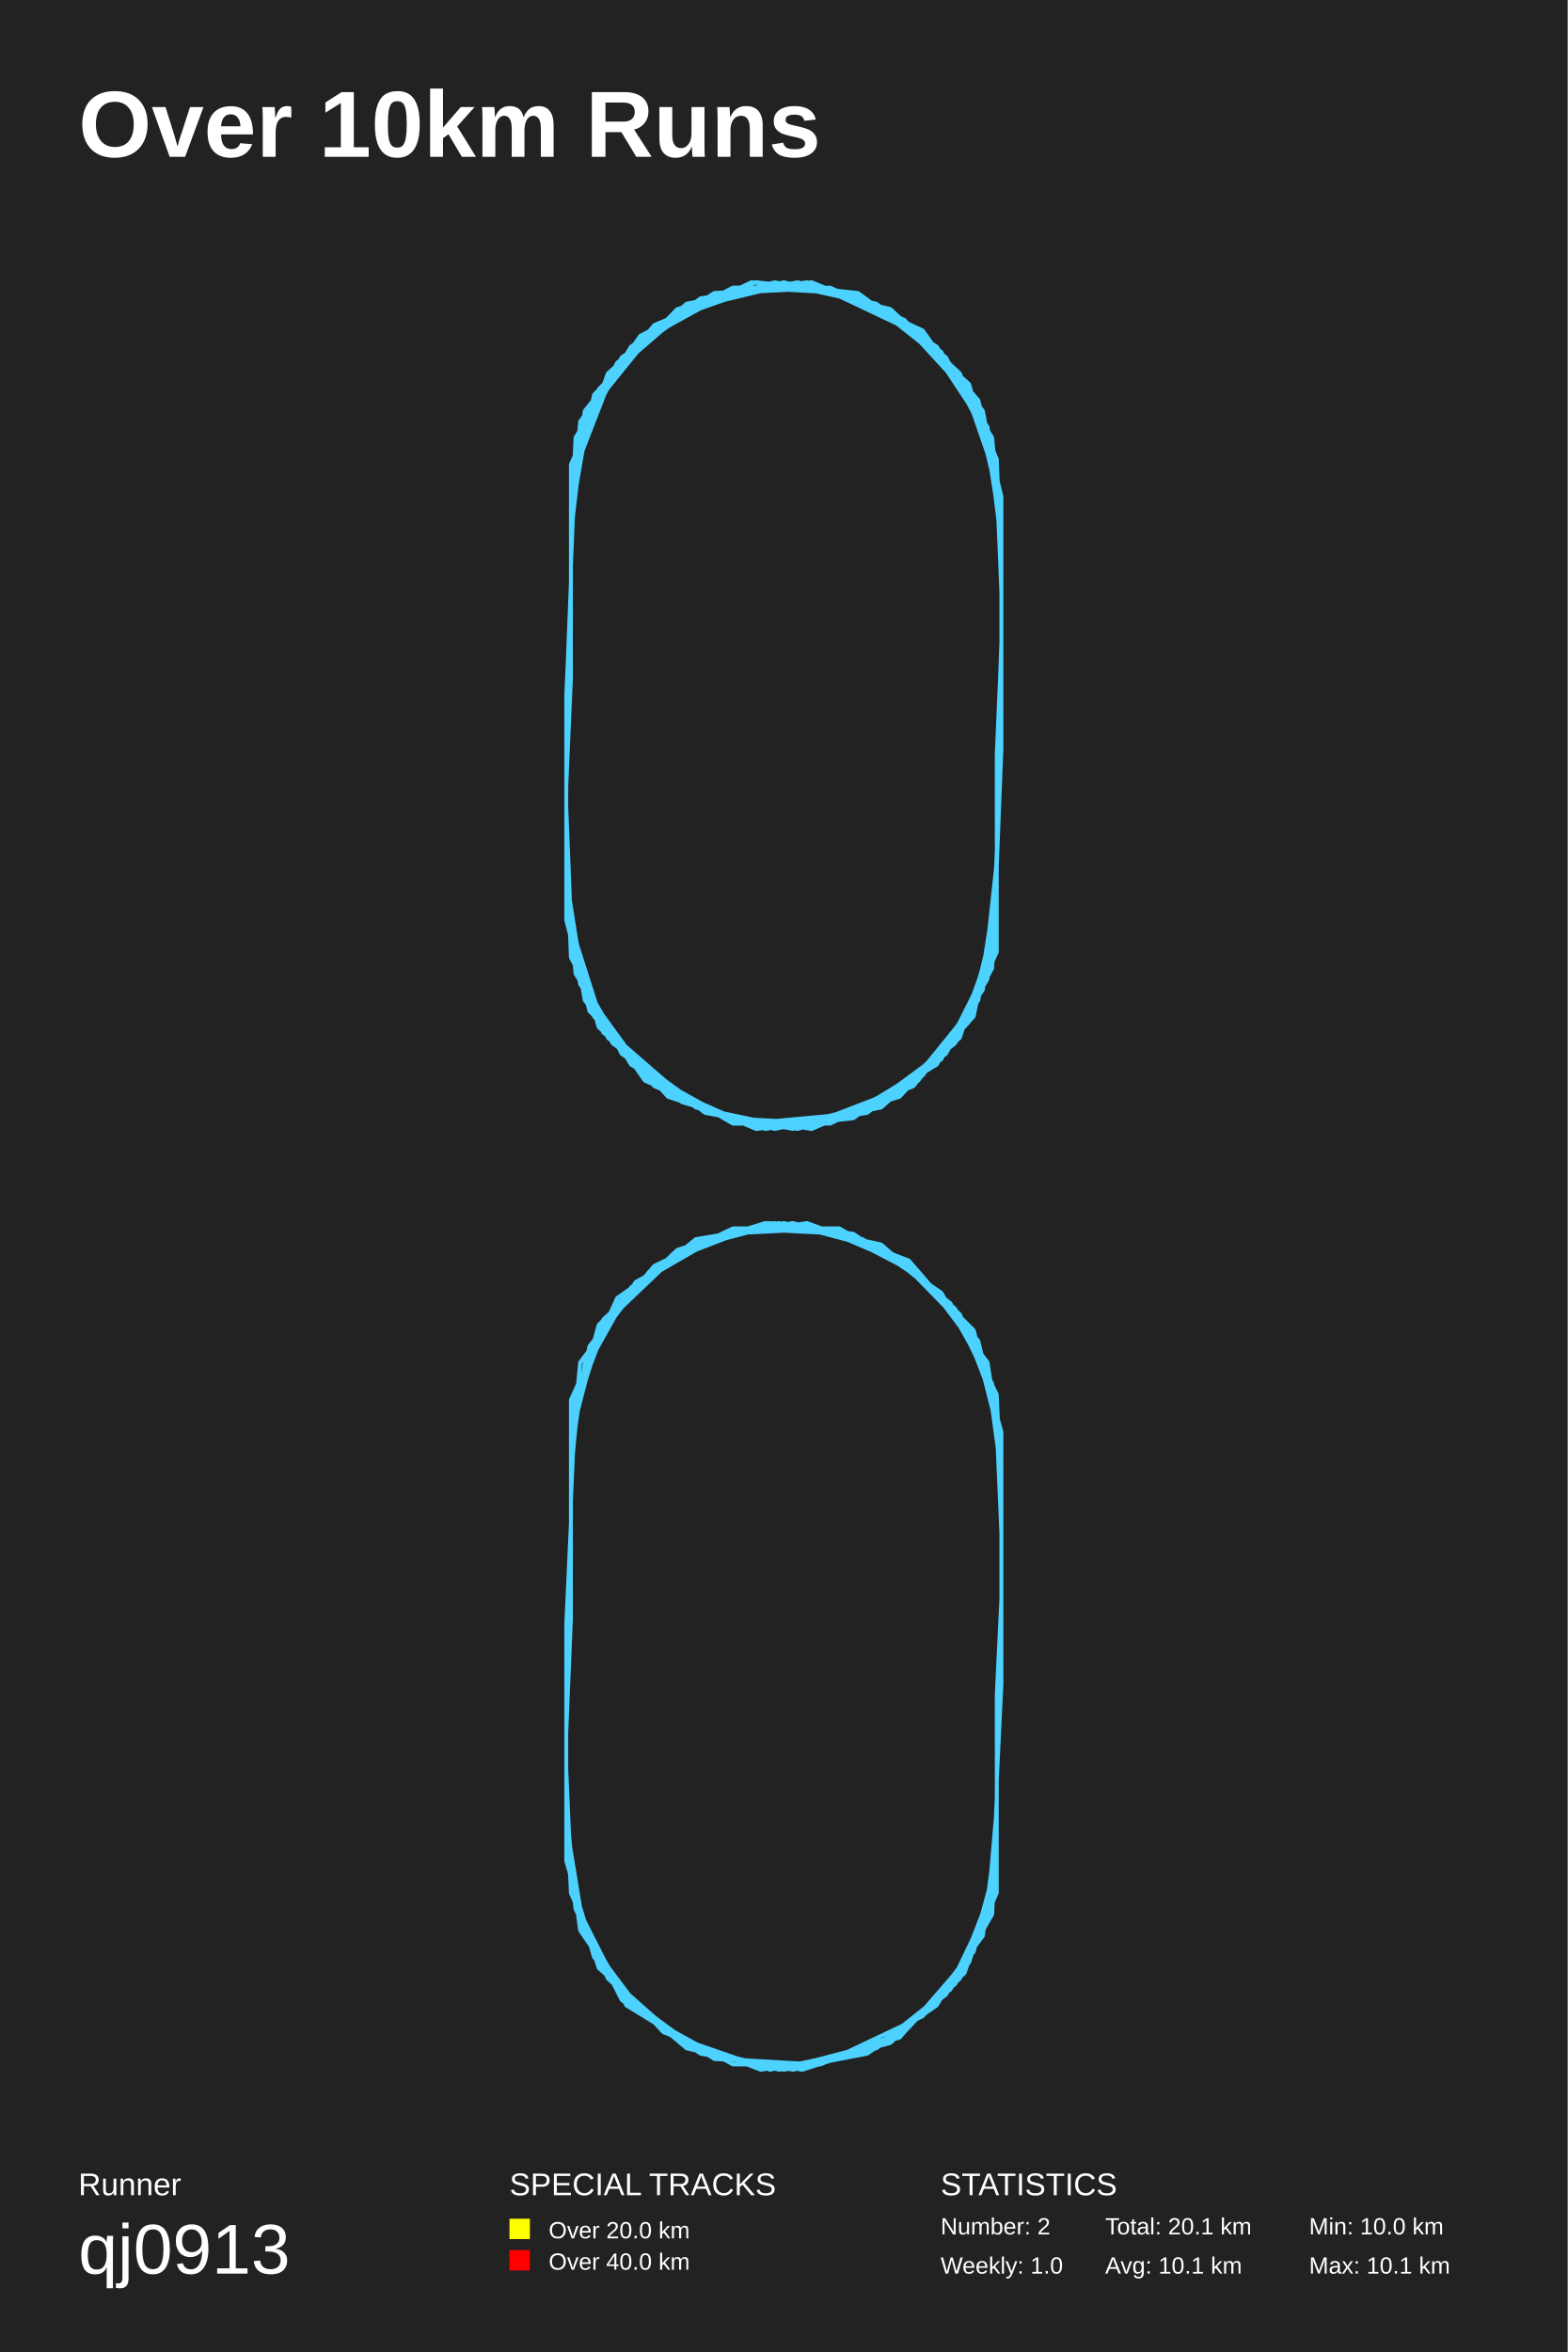
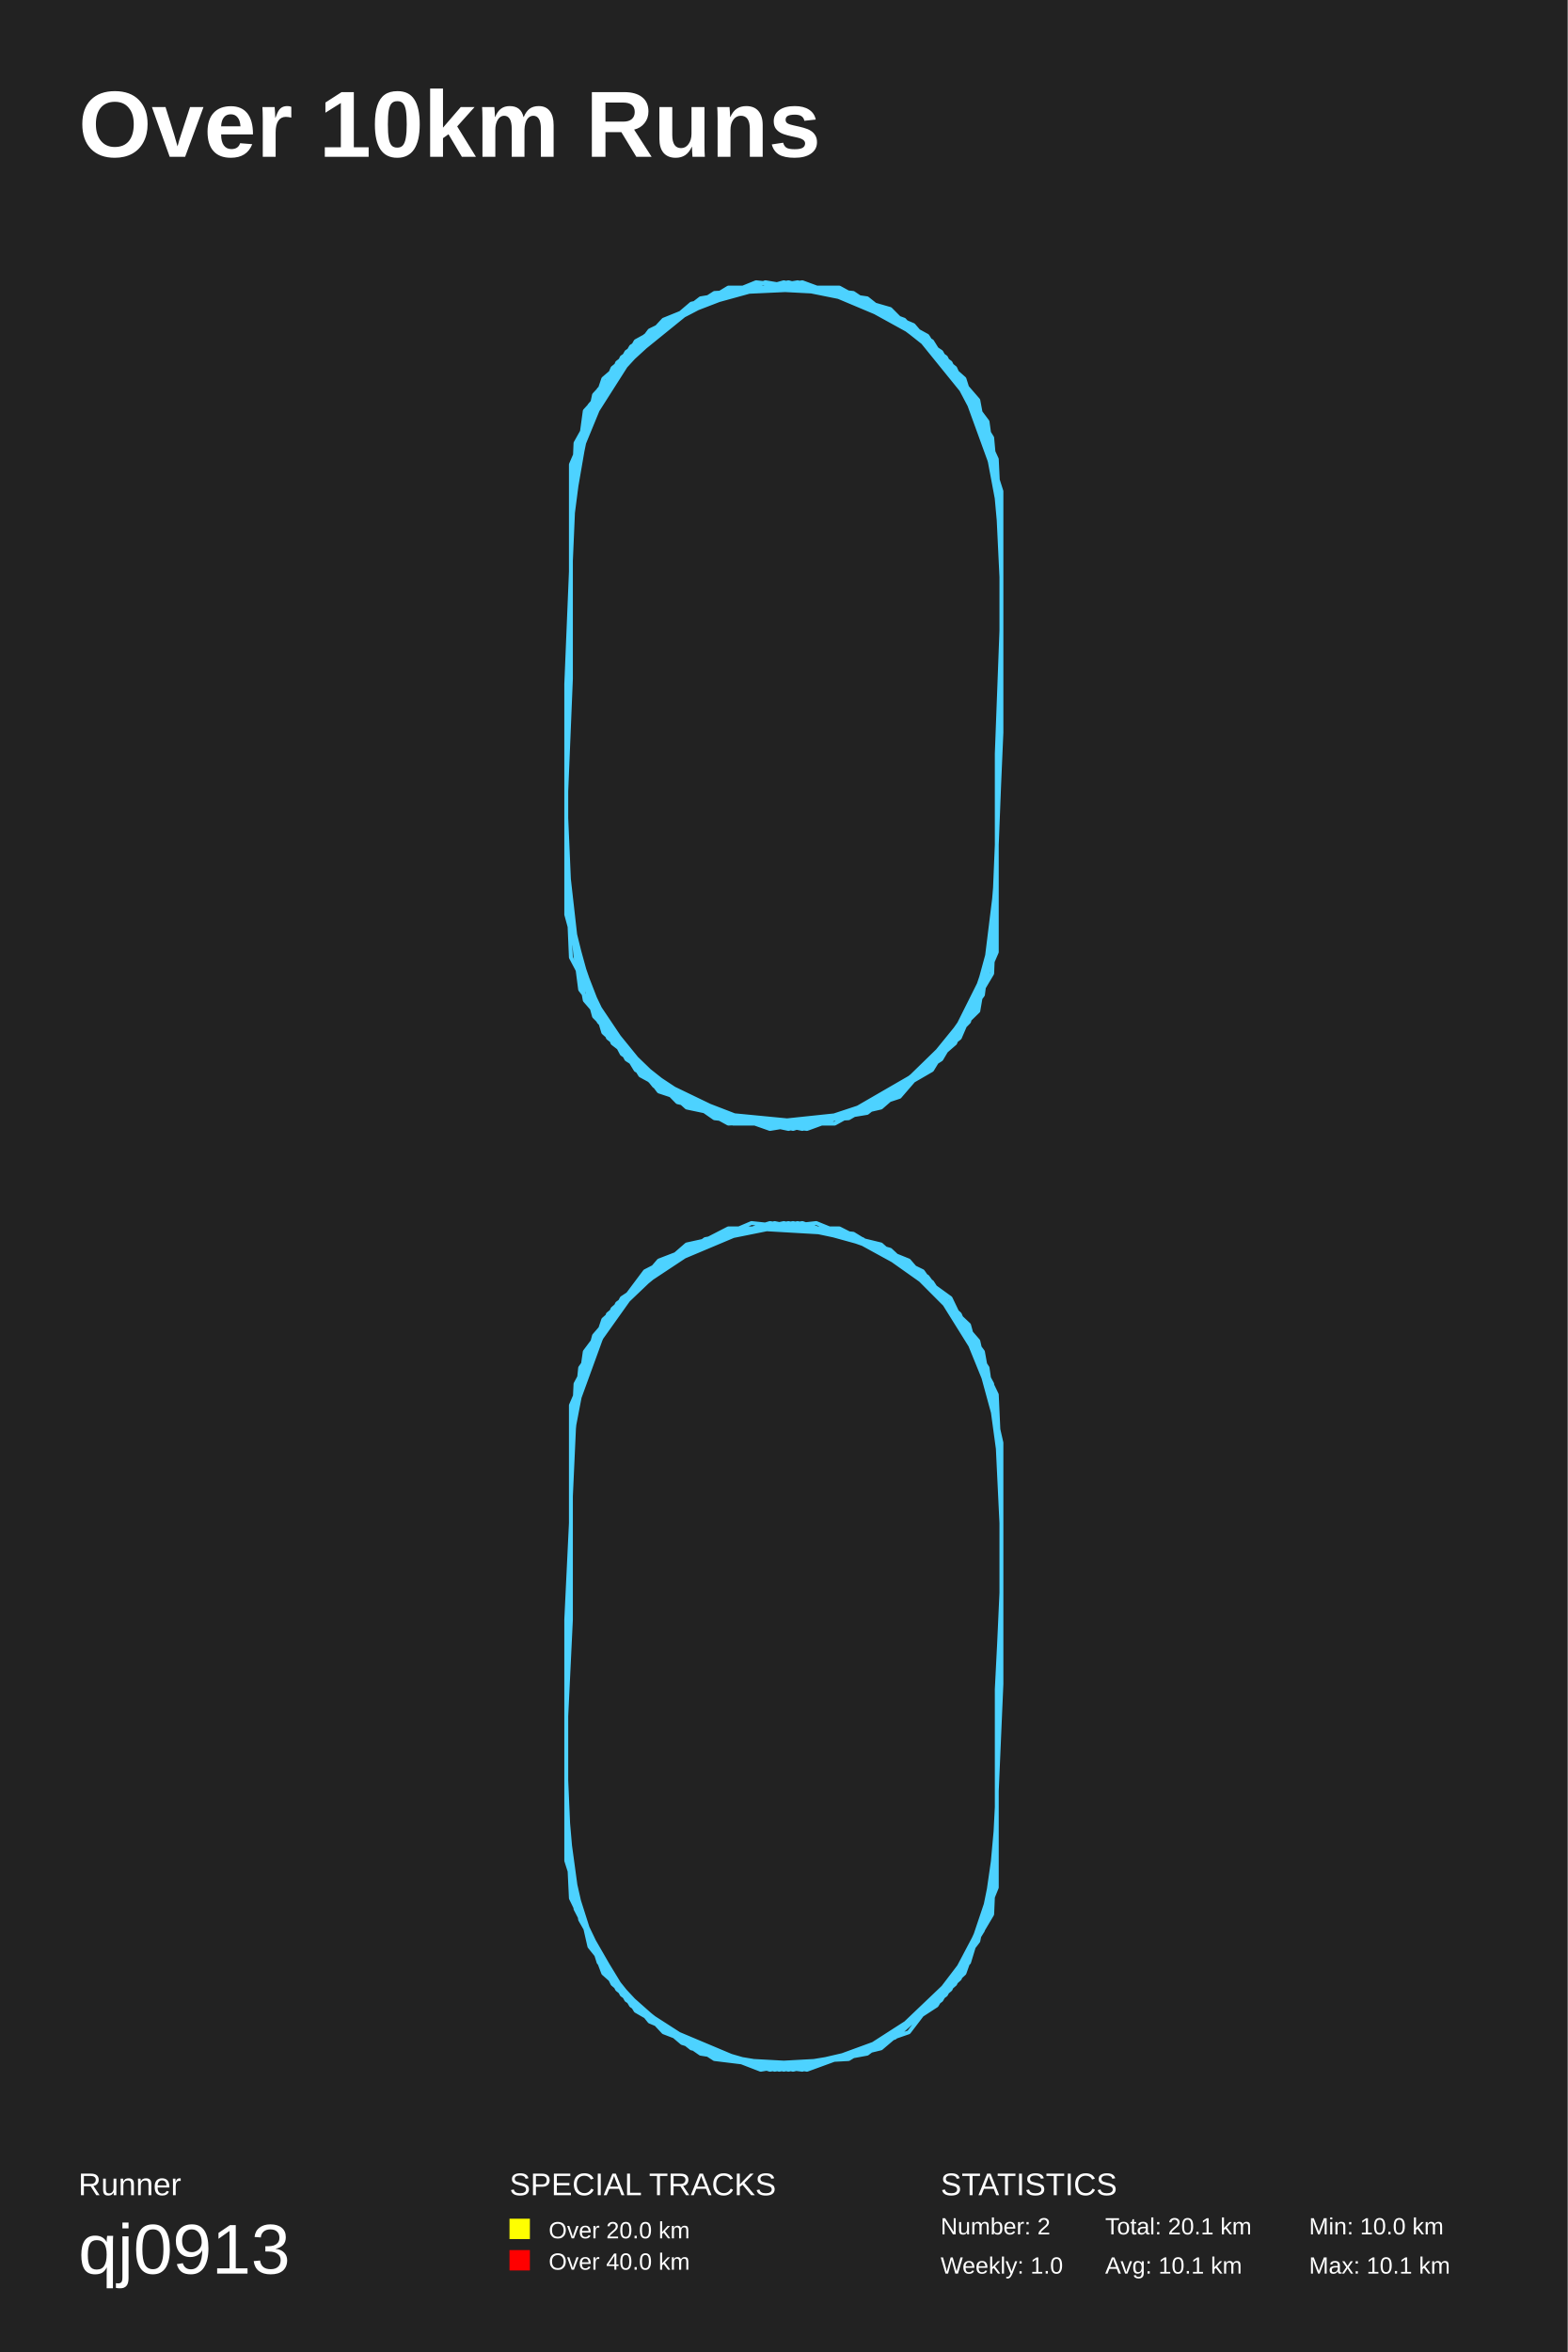
<svg xmlns="http://www.w3.org/2000/svg" baseProfile="full" height="300mm" version="1.1" viewBox="0,0,200,300" width="200mm">
  <defs />
  <rect fill="#222222" height="300" width="200" x="0" y="0" />
  <text fill="#FFFFFF" style="font-size:12px; font-family:Arial; font-weight:bold;" x="10" y="20">Over 10km Runs</text>
  <text fill="#FFFFFF" style="font-size:4px; font-family:Arial" x="10" y="280">Runner</text>
  <text fill="#FFFFFF" style="font-size:9px; font-family:Arial" x="10" y="290">qj0913</text>
  <text fill="#FFFFFF" style="font-size:4px; font-family:Arial" x="65" y="280">SPECIAL TRACKS</text>
  <rect fill="yellow" height="2.6" width="2.6" x="65" y="283" />
  <text fill="#FFFFFF" style="font-size:3px; font-family:Arial" x="70" y="285.5">Over 20.0 km</text>
  <rect fill="red" height="2.6" width="2.6" x="65" y="287" />
  <text fill="#FFFFFF" style="font-size:3px; font-family:Arial" x="70" y="289.5">Over 40.0 km</text>
  <text fill="#FFFFFF" style="font-size:4px; font-family:Arial" x="120" y="280">STATISTICS</text>
  <text fill="#FFFFFF" style="font-size:3px; font-family:Arial" x="120" y="285">Number: 2</text>
  <text fill="#FFFFFF" style="font-size:3px; font-family:Arial" x="120" y="290">Weekly: 1.0</text>
  <text fill="#FFFFFF" style="font-size:3px; font-family:Arial" x="141" y="285">Total: 20.1 km</text>
  <text fill="#FFFFFF" style="font-size:3px; font-family:Arial" x="141" y="290">Avg: 10.1 km</text>
  <text fill="#FFFFFF" style="font-size:3px; font-family:Arial" x="167" y="285">Min: 10.0 km</text>
  <text fill="#FFFFFF" style="font-size:3px; font-family:Arial" x="167" y="290">Max: 10.1 km</text>
-   <polyline fill="none" opacity="1" points="127.757,77.013 127.757,64.025 124.804,51.722 117.127,42.152 105.315,36.684 93.504,36.684 81.692,42.835 74.015,53.772 72.834,66.76 72.834,78.38 72.243,90.684 72.243,103.671 72.243,115.291 75.787,129.646 85.236,139.899 97.638,144.0 109.449,141.949 120.67,134.43 126.576,123.494 127.166,109.139 127.166,96.836 127.757,83.165 127.757,70.861 126.576,57.19 120.079,44.886 108.859,37.367 95.866,36.0 82.873,42.152 74.605,53.089 72.834,66.076 72.834,79.747 72.243,93.418 72.243,107.089 72.834,121.443 78.149,133.063 90.551,141.949 101.772,144.0 112.993,140.582 122.442,131.696 127.166,118.709 127.166,105.722 127.757,92.051 127.757,79.063 127.757,65.393 125.395,52.405 117.127,42.152 104.725,36.684 91.141,37.367 80.511,44.203 74.015,55.823 72.834,68.81 72.834,82.481 72.243,96.836 72.243,110.507 73.424,123.494 80.511,135.798 92.323,142.633 104.134,143.316 115.945,138.532 124.213,129.646 127.166,115.291 127.166,102.304 127.757,90 127.757,76.329 127.757,63.342 124.213,50.355 115.355,40.785 103.543,36.0 89.96,38.051 78.739,46.253 73.424,57.874 72.834,72.228 72.834,86.582 72.243,100.253 72.243,113.924 74.605,127.595 83.464,138.532 96.457,144.0 108.859,142.633 121.851,133.063 126.576,122.127 127.166,108.456 127.757,94.101 127.757,79.747 127.757,66.76 125.395,53.089 117.717,42.152 105.906,36.684 92.913,37.367 80.511,44.203 74.015,55.139 72.834,68.127 72.834,81.798 72.243,95.469 72.243,109.823 73.424,123.494 80.511,135.798 93.504,143.316 105.906,143.316 117.127,137.848 124.804,127.595 127.166,113.241 127.166,100.253 127.757,86.582 127.757,72.228 127.166,59.241 122.442,47.62 111.811,38.734 98.819,36.0 86.417,39.418 76.377,49.671 72.834,62.658 72.834,74.962 72.243,89.317 72.243,101.62 72.243,117.342 75.196,128.962 87.007,140.582 98.819,144.0 112.402,141.266 122.442,132.38 127.166,118.025 127.166,104.355 127.757,91.367 127.757,78.38 127.757,63.342 124.804,51.038 115.355,40.785 102.953,36.0 89.37,38.051 78.739,46.253 72.834,59.241 72.834,72.912 72.834,86.582 72.243,99.57 72.243,113.924 74.015,125.544 82.873,137.848 95.275,143.316 108.268,142.633 119.489,135.798 126.576,122.81 127.166,109.823 127.166,96.152 127.757,82.481 127.757,68.127 126.576,55.823 119.489,44.203 108.268,37.367 95.866,36.684 83.464,41.468 75.196,52.405 72.834,65.393 72.834,78.38 72.243,92.051 72.243,105.038 72.834,119.393 76.968,131.696 88.779,141.266 101.772,144.0 115.355,139.215 123.623,130.329 127.166,115.975 127.166,102.988 127.757,88.633 127.757,75.646 127.166,61.291 123.623,48.987 112.993,39.418 101.772,36.0 87.598,39.418 78.149,47.62 72.834,61.291 72.834,74.279 72.243,89.317 72.243,101.62 72.243,116.658 75.787,129.646 85.236,139.215 96.457,144.0 109.449,141.949 120.079,135.114 126.576,122.127 127.166,109.823 127.757,95.469 127.757,83.165 127.757,67.443 125.985,55.139 118.308,43.519 108.268,37.367 94.685,36.684 84.055,41.468 75.196,52.405 72.834,66.076 72.834,79.063 72.243,92.734 72.243,106.405 72.834,120.076 77.558,132.38 89.96,141.949 101.181,144.0 114.764,139.899 124.213,129.646 127.166,115.291 127.166,102.304 127.757,88.633 127.757,74.279 127.166,61.291 122.442,47.62 113.583,39.418 100,36.0 88.189,38.734 77.558,47.62 72.834,60.608 72.834,75.646 72.243,88.633 72.243,102.988 72.243,114.608 75.787,129.646 85.826,139.899 97.638,144.0 110.63,141.949 121.851,133.063 127.166,121.443 127.166,104.355 127.757,92.051 127.757,77.696 127.757,65.393 124.213,50.355 115.945,41.468 102.953,36.0 90.551,38.051 79.33,45.57 73.424,57.19 72.834,71.544 72.834,85.215 72.243,98.886 72.243,111.874 74.605,126.912 83.464,138.532 95.275,143.316 107.677,142.633 118.898,135.798 125.395,126.228 127.166,109.823 127.166,96.836 127.757,83.165 127.757,69.494 125.985,55.139 119.489,44.203 107.677,37.367 95.275,36.684 82.873,42.152 74.605,53.089 72.834,68.127 72.834,80.431 72.243,96.152 72.243,109.139 73.424,124.177 80.511,135.798 92.913,142.633 105.315,143.316 117.717,137.165 125.395,126.228 127.166,110.507 127.166,97.519 127.757,81.798 127.757,68.127 125.395,53.089 117.717,42.835 104.725,36.684 91.141,37.367 78.739,46.253 73.424,57.19 72.834,71.544 72.834,84.532 72.243,99.57 72.243,112.557 74.605,126.912 82.283,137.848 95.275,143.316 107.677,142.633 119.489,135.798 125.985,124.861 127.166,110.507 127.757,95.469 127.757,81.798 127.757,67.443 125.985,54.456 117.717,42.152 105.315,36.684 92.323,37.367 80.511,44.203 73.424,55.823 72.834,69.494 72.834,83.848 72.243,96.836 72.243,111.874 74.015,125.544 83.464,138.532 95.275,143.316 110.04,141.949 120.079,135.114 127.166,121.443 127.166,109.139 127.757,92.734 127.757,79.747 127.757,64.025 124.213,51.038 114.174,40.101 101.772,36.0 87.598,38.734 77.558,47.62 72.834,61.975 72.834,75.646 72.243,90 72.243,102.988 72.834,118.025 76.968,131.013 88.779,141.266 101.772,144.0 115.945,138.532 124.804,127.595 127.166,113.241 127.166,99.57 127.757,83.848 127.757,70.177 126.576,56.506 120.67,45.57 109.449,37.367 96.457,36.0 83.464,41.468 74.605,52.405 72.834,66.76 72.834,79.747 72.243,94.101 72.243,107.089 72.834,122.127 79.33,134.43 90.551,141.949 103.543,144.0 116.536,138.532 124.804,127.595 127.166,112.557 127.166,100.253 127.757,85.899 127.757,72.912 127.166,58.557 122.442,47.62 111.221,38.734 98.819,36.0 85.236,40.785 75.787,50.355 72.834,64.025 72.834,77.013 72.243,91.367 72.243,104.355 72.834,118.709 76.377,131.013 87.007,140.582 98.819,144.0 112.993,140.582 122.442,131.696 127.166,119.393 127.166,106.405 127.757,91.367 127.757,77.696 127.757,63.342 124.213,51.038 115.355,40.785 103.543,36.0" stroke="#4DD2FF" stroke-dasharray="none" stroke-linecap="round" stroke-linejoin="round" stroke-width="0.5" />
-   <polyline fill="none" opacity="1" points="72.834,204.532 72.243,217.519 72.243,230.507 73.424,242.81 78.739,253.747 89.37,261.949 101.181,264.0 111.811,261.266 121.851,253.063 126.576,242.81 127.166,229.139 127.166,216.152 127.757,203.848 127.757,191.544 127.166,178.557 121.851,166.937 112.993,159.418 100,156.0 87.007,159.418 77.558,168.304 72.834,180.608 72.834,192.912 72.834,205.215 72.243,217.519 72.243,230.507 73.424,242.81 78.739,253.747 88.779,261.266 99.409,264.0 110.63,261.949 119.489,255.798 125.985,244.861 127.166,232.557 127.166,220.253 127.757,207.266 127.757,195.646 127.757,182.658 124.213,169.671 115.945,161.468 104.725,156.684 92.323,157.367 81.102,163.519 74.605,173.772 72.834,186.076 72.834,198.38 72.243,210 72.243,221.62 72.243,233.924 74.605,246.912 81.102,256.481 91.732,262.633 103.543,263.316 115.355,259.215 123.623,250.329 127.166,237.342 127.166,223.671 127.757,210.684 127.757,197.696 127.757,186.076 125.395,173.089 117.717,162.835 107.677,157.367 94.094,156.684 83.464,161.468 75.196,171.722 72.834,184.025 72.834,197.013 72.243,208.633 72.243,220.937 72.243,233.241 74.015,246.228 81.102,256.481 92.323,262.633 104.134,263.316 115.355,259.215 123.623,250.329 127.166,238.025 127.166,227.089 127.757,214.785 127.757,201.798 127.757,189.494 126.576,176.506 120.079,164.886 110.04,158.051 98.228,156.0 85.826,160.101 76.968,168.304 72.834,179.241 72.834,190.861 72.834,205.899 72.243,217.519 72.243,230.507 73.424,242.81 79.33,254.43 88.779,261.266 99.409,264.0 110.63,261.949 120.67,254.43 125.985,244.861 127.166,232.557 127.166,220.253 127.757,207.95 127.757,196.329 127.757,184.025 124.804,171.722 116.536,161.468 104.725,156.684 93.504,156.684 82.873,162.152 75.196,171.722 72.834,184.025 72.834,196.329 72.243,209.317 72.243,220.253 72.243,233.241 74.015,244.861 80.511,255.798 91.141,262.633 104.134,263.316 115.355,259.215 123.623,250.329 127.166,239.393 127.166,227.089 127.757,214.785 127.757,201.114 127.757,189.494 126.576,176.506 120.079,164.886 110.04,158.051 97.638,156.0 86.417,159.418 76.377,168.987 72.834,181.975 72.834,194.962 72.834,206.582 72.243,220.937 72.243,231.874 74.015,244.861 79.921,255.798 89.96,261.949 101.181,264.0 113.583,260.582 122.442,252.38 127.166,240.76 127.166,229.823 127.166,217.519 127.757,205.215 127.757,192.912 127.166,180.608 123.623,169.671 115.945,160.785 105.315,156.684 93.504,156.684 83.464,161.468 75.196,171.722 72.834,183.342 72.834,194.279 72.834,206.582 72.243,218.203 72.243,231.19 73.424,243.494 78.739,253.747 87.598,261.266 100,264.0 110.63,261.949 120.67,254.43 126.576,244.177 127.166,231.874 127.166,220.253 127.757,207.95 127.757,195.646 127.757,183.342 124.804,171.038 117.127,162.152 106.496,156.684 94.685,156.684 83.464,161.468 75.196,171.722 72.834,183.342 72.834,195.646 72.243,207.95 72.243,220.937 72.243,231.874 74.015,244.861 79.921,255.114 89.37,261.949 101.181,264.0 111.811,261.266 121.851,253.063 126.576,242.81 127.166,229.823 127.166,218.203 127.757,205.215 127.757,193.595 127.166,179.924 122.442,167.62 112.993,159.418 101.181,156.0 88.779,158.051 78.739,166.253 73.424,177.874 72.834,191.544 72.834,203.848 72.243,217.519 72.243,229.823 73.424,243.494 79.33,255.114 88.779,261.266 100,264.0 111.811,261.266 121.261,253.747 126.576,242.127 127.166,231.19 127.166,218.886 127.757,206.582 127.757,194.962 127.757,182.658 124.213,170.355 115.945,161.468 105.906,156.684 93.504,156.684 82.873,162.152 75.196,171.722 72.834,183.342 72.834,194.962 72.243,207.266 72.243,219.57 72.243,233.241 74.015,244.861 79.33,254.43 89.96,261.949 101.181,264.0 112.993,260.582 122.442,252.38 127.166,241.443 127.166,228.456 127.166,216.836 127.757,203.848 127.757,191.544 127.166,177.874 121.851,166.937 112.402,158.734 100,156.0 88.189,158.734 78.149,166.937 72.834,179.924 72.834,191.544 72.834,204.532 72.243,216.836 72.243,230.507 73.424,243.494 79.33,254.43 89.37,261.949 102.362,264.0 112.993,260.582 123.032,251.696 127.166,240.076 127.166,227.089 127.757,214.101 127.757,201.798 127.757,188.127 125.985,175.139 120.079,164.886 108.859,157.367 97.638,156.0 85.236,160.785 76.968,168.987 72.834,181.975 72.834,194.279 72.243,207.266 72.243,218.886 72.243,231.874 74.015,244.861 79.921,255.114 91.141,262.633 103.543,263.316 114.764,259.899 124.213,248.962 127.166,238.025 127.166,224.355 127.757,212.051 127.757,199.063 127.757,186.076 125.395,173.089 117.717,162.835 105.906,156.684 92.323,157.367 80.511,164.203 74.015,175.823 72.834,188.127 72.834,199.747 72.243,212.734 72.243,225.722 72.834,239.393 76.377,251.013 86.417,259.899 98.228,264.0 111.221,261.266 120.67,254.43 126.576,242.127 127.166,229.823 127.166,216.836 127.757,204.532 127.757,190.861 127.166,178.557 121.261,166.253 111.811,158.734 98.819,156.0 87.007,159.418 76.968,168.987 72.834,179.924 72.834,193.595 72.834,206.582 72.243,220.253 72.243,232.557 74.605,246.912 82.283,257.165 93.504,263.316 104.725,263.316 117.717,257.165 125.395,246.912 127.166,233.241 127.166,221.62 127.757,207.95 127.757,195.646 127.166,181.975 124.213,170.355 114.174,160.101 102.953,156.0 89.37,158.051 78.739,165.57 72.834,178.557 72.834,190.177 72.834,203.848 72.243,216.152 72.243,229.139 72.834,241.443 77.558,252.38 87.598,261.266 99.409,264.0 112.402,260.582 121.851,253.063 127.166,239.393 127.166,226.405 127.757,213.418 127.757,199.063 127.757,185.393 125.985,173.772 117.717,162.835 107.087,156.684 93.504,156.684 82.283,162.835 74.015,173.772 72.834,186.076 72.834,199.063 72.243,211.367 72.243,224.355 72.243,237.342 75.787,249.646 84.645,259.215 97.047,264.0 110.63,261.949 120.67,254.43 125.985,244.177 127.166,230.507 127.166,217.519 127.757,205.215 127.757,191.544 127.166,178.557 121.851,166.937 111.811,158.734 99.409,156.0 86.417,159.418 76.377,169.671 72.834,183.342 72.834,196.329 72.243,208.633 72.243,221.62 72.243,233.241" stroke="#4DD2FF" stroke-dasharray="none" stroke-linecap="round" stroke-linejoin="round" stroke-width="0.5" />
+   <polyline fill="none" opacity="1" points="127.757,64.709 125.395,53.089 117.717,42.835 107.087,37.367 94.094,36.684 82.873,42.152 75.196,52.405 72.834,66.076 72.834,77.013 72.243,89.317 72.243,102.304 72.243,114.608 74.605,127.595 84.055,138.532 96.457,143.316 108.268,142.633 118.898,136.481 125.985,124.861 127.166,111.874 127.166,98.203 127.757,85.215 127.757,72.228 127.166,58.557 121.851,46.937 110.63,38.051 96.457,36.0 84.645,40.785 75.196,51.722 72.834,64.709 72.834,78.38 72.243,90.684 72.243,106.405 72.834,118.709 77.558,132.38 88.779,141.266 100.591,144.0 112.402,141.266 121.851,133.063 127.166,120.076 127.166,107.089 127.757,93.418 127.757,80.431 127.757,66.76 125.985,53.772 118.308,43.519 105.906,36.684 92.913,36.684 81.692,43.519 74.605,53.772 72.834,67.443 72.834,81.114 72.243,95.469 72.243,109.139 73.424,122.127 79.33,134.43 91.141,142.633 102.953,144.0 114.174,139.899 123.623,130.329 127.166,117.342 127.166,104.355 127.757,90.684 127.757,77.696 127.757,64.709 124.804,51.722 116.536,41.468 105.315,36.684 91.141,37.367 79.921,44.886 73.424,56.506 72.834,70.861 72.834,84.532 72.243,98.203 72.243,112.557 74.015,126.228 82.873,137.848 94.685,143.316 107.677,142.633 120.079,135.114 126.576,122.81 127.166,109.139 127.166,96.152 127.757,81.798 127.757,68.127 125.985,54.456 118.308,43.519 107.087,36.684 94.094,36.684 82.283,42.835 74.605,53.772 72.834,66.076 72.834,80.431 72.243,94.101 72.243,108.456 72.834,122.127 79.33,134.43 91.732,142.633 104.725,143.316 115.945,138.532 124.804,128.279 127.166,115.291 127.166,101.62 127.757,87.95 127.757,73.595 127.166,61.291 123.032,48.304 112.993,39.418 100.591,36.0 88.189,38.734 76.968,48.304 72.834,60.608 72.834,73.595 72.834,86.582 72.243,100.937 72.243,115.291 75.196,127.595 84.645,139.215 98.228,144.0 110.63,141.949 121.851,133.063 127.166,120.076 127.166,105.722 127.757,92.734 127.757,78.38 127.757,65.393 124.804,51.722 117.127,42.152 104.134,36.684 91.141,37.367 79.33,45.57 73.424,57.874 72.834,71.544 72.834,85.215 72.243,98.203 72.243,111.874 74.015,124.861 81.102,136.481 93.504,143.316 106.496,143.316 118.898,136.481 125.985,124.861 127.166,111.19 127.166,98.886 127.757,83.848 127.757,70.177 126.576,57.19 120.67,45.57 110.04,38.051 97.638,36.0 84.645,40.785 75.787,50.355 72.834,64.709 72.834,77.013 72.243,90 72.243,104.355 72.834,118.025 76.377,130.329 87.007,140.582 100.591,144.0 112.993,140.582 123.032,131.013 127.166,118.709 127.166,103.671 127.757,90.684 127.757,75.646 127.757,64.025 123.623,49.671 115.355,40.785 102.362,36.0 89.37,38.051 78.149,46.937 72.834,59.241 72.834,73.595 72.243,87.266 72.243,100.937 72.243,114.608 75.787,128.962 83.464,138.532 95.866,143.316 107.677,142.633 120.079,135.114 125.985,124.861 127.166,110.507 127.166,97.519 127.757,83.848 127.757,70.177 126.576,56.506 120.079,44.886 108.859,37.367 96.457,36.0 84.645,40.785 75.787,50.355 72.834,64.025 72.834,78.38 72.243,90.684 72.243,105.038 72.834,118.025 76.968,131.696 87.598,141.266 100.591,144.0 112.402,141.266 123.623,130.329 127.166,118.025 127.166,102.988 127.757,90.684 127.757,76.329 127.757,62.658 123.623,49.671 113.583,39.418 101.772,36.0 89.37,38.051 78.739,46.253 72.834,60.608 72.834,72.912 72.243,87.266 72.243,100.937 72.243,114.608 75.196,127.595 84.055,139.215 96.457,143.316 109.449,141.949 120.079,135.114 126.576,122.127 127.166,107.772 127.757,92.734 127.757,80.431 127.757,65.393 124.804,52.405 115.945,41.468 105.315,36.684 91.141,37.367 80.511,44.203 73.424,56.506 72.834,70.177 72.834,84.532 72.243,96.152 72.243,111.19 74.015,124.861 82.283,137.165 93.504,143.316 107.087,142.633 117.717,137.165 125.395,126.912 127.166,112.557 127.166,97.519 127.757,84.532 127.757,70.177 126.576,57.19 120.079,44.886 109.449,38.051 96.457,36.0 85.236,40.785 74.605,52.405 72.834,65.393 72.834,79.747 72.243,93.418 72.243,108.456 72.834,122.127 79.921,135.114 90.551,141.949 104.725,143.316 115.945,138.532 125.395,126.912 127.166,113.241 127.166,97.519 127.757,84.532 127.757,68.81 126.576,55.823 118.308,42.835 107.087,36.684 92.323,37.367 81.102,43.519 73.424,57.19 72.834,69.494 72.834,83.848 72.243,96.836 72.243,111.874 74.015,124.861 81.692,137.165 92.913,143.316 107.087,142.633 117.717,137.165 125.395,126.228 127.166,111.874 127.166,97.519 127.757,83.165 127.757,69.494 126.576,55.823 118.898,43.519 107.677,37.367 93.504,36.684 82.283,42.835 74.015,55.823 72.834,67.443 72.834,81.798 72.243,96.836 72.243,109.139 74.015,124.861 81.102,136.481 95.275,143.316 107.087,142.633 120.079,135.114 126.576,124.177 127.166,109.823 127.166,96.152 127.757,80.431 127.757,66.76 124.804,51.038 116.536,41.468 102.362,36.0 89.96,38.051 78.149,47.62 72.834,59.241 72.834,74.279 72.243,87.266 72.243,102.304 72.243,115.291 76.377,130.329 86.417,140.582 101.181,144.0 113.583,139.899 124.804,128.962 127.166,115.291 127.166,100.253 127.757,86.582 127.757,70.861 127.166,58.557 121.261,46.253 111.221,38.734 97.638,36.0 85.236,40.785 75.196,51.722 72.834,64.709 72.834,79.063 72.243,92.051 72.243,105.722 72.834,119.393 78.149,133.063 88.779,141.266 102.362,144.0 114.764,139.899 124.804,128.279 127.166,115.291 127.166,100.937 127.757,87.95 127.757,72.912 127.166,61.291 122.442,48.304 113.583,39.418 100,36.0 87.598,39.418 76.377,49.671 72.834,61.975 72.834,76.329 72.243,88.633 72.243,103.671 72.243,116.658 75.787,129.646 85.236,139.215 98.228,144.0 111.221,141.266 122.442,132.38 127.166,121.443 127.166,107.089 127.757,93.418 127.757,79.063 127.757,64.709 124.804,51.722 117.127,42.152" stroke="#4DD2FF" stroke-dasharray="none" stroke-linecap="round" stroke-linejoin="round" stroke-width="0.5" />
+   <polyline fill="none" opacity="1" points="72.243,216.836 72.243,229.139 72.834,242.127 78.149,253.063 88.189,261.266 99.409,264.0 111.221,261.266 120.67,254.43 126.576,243.494 127.166,230.507 127.166,217.519 127.757,205.215 127.757,192.912 127.166,179.924 122.442,167.62 113.583,159.418 101.772,156.0 88.189,158.734 78.149,166.937 72.834,179.241 72.834,191.544 72.834,203.848 72.243,216.152 72.243,229.139 72.834,241.443 78.149,253.063 87.007,260.582 98.228,264.0 109.449,261.949 119.489,255.798 125.395,246.228 127.166,233.924 127.166,221.62 127.757,208.633 127.757,197.013 127.757,184.025 124.804,171.038 116.536,161.468 107.087,156.684 92.913,156.684 82.283,162.152 74.605,172.405 72.834,184.709 72.834,196.329 72.243,208.633 72.243,220.253 72.243,233.241 74.015,244.861 80.511,255.798 91.141,262.633 102.362,264.0 114.174,259.899 123.032,251.013 127.166,238.709 127.166,225.722 127.757,212.051 127.757,200.431 127.757,186.76 125.985,174.456 118.898,163.519 108.859,157.367 95.866,156.0 84.645,160.785 75.787,170.355 72.834,182.658 72.834,194.962 72.243,207.266 72.243,218.886 72.243,231.874 74.015,244.861 79.921,255.114 90.551,261.949 102.953,264.0 114.174,259.899 123.032,251.696 127.166,240.076 127.166,227.089 127.166,216.152 127.757,203.165 127.757,190.861 127.166,177.874 121.261,165.57 111.811,158.734 100,156.0 87.598,158.734 77.558,168.304 73.424,177.874 72.834,190.861 72.834,203.165 72.243,216.152 72.243,228.456 72.834,241.443 78.739,253.747 87.598,260.582 98.819,264.0 109.449,261.949 119.489,255.798 125.395,246.228 127.166,233.924 127.166,222.304 127.757,209.317 127.757,197.696 127.757,185.393 125.395,173.089 117.717,162.152 106.496,156.684 94.094,156.684 83.464,161.468 75.787,170.355 72.834,182.658 72.834,194.962 72.243,207.266 72.243,218.886 72.243,231.874 73.424,243.494 80.511,255.798 89.37,261.949 102.362,264.0 114.174,259.899 122.442,252.38 127.166,240.76 127.166,228.456 127.166,216.152 127.757,203.165 127.757,190.861 127.166,177.874 121.261,166.253 111.811,158.734 98.819,156.0 87.598,159.418 77.558,167.62 72.834,180.608 72.834,192.912 72.834,206.582 72.243,218.886 72.243,231.19 73.424,243.494 79.33,254.43 88.779,261.266 100,264.0 112.402,261.266 121.851,253.063 126.576,242.81 127.166,230.507 127.166,218.886 127.757,206.582 127.757,194.279 127.166,181.975 124.213,170.355 116.536,161.468 106.496,156.684 94.685,156.684 84.055,160.785 75.787,170.355 72.834,181.975 72.834,193.595 72.834,205.215 72.243,217.519 72.243,229.823 72.834,242.127 78.149,253.063 87.007,260.582 98.228,264.0 110.04,261.949 119.489,255.798 125.985,244.861 127.166,233.924 127.166,220.937 127.757,210 127.757,196.329 127.757,185.393 125.395,172.405 118.308,162.835 107.677,157.367 95.866,156.684 84.645,160.785 75.787,170.355 72.834,182.658 72.834,194.279 72.243,206.582 72.243,218.886 72.243,231.19 73.424,243.494 78.739,253.747 88.189,261.266 99.409,264.0 111.811,261.266 120.079,255.114 126.576,242.81 127.166,231.874 127.166,218.203 127.757,207.266 127.757,194.279 127.166,181.975 123.623,168.987 114.174,160.101 102.362,156.0 89.96,158.051 78.739,166.253 73.424,177.19 72.834,189.494 72.834,203.165 72.243,215.469 72.243,229.139 72.834,241.443 78.739,253.747 87.598,260.582 99.409,264.0 110.63,261.949 120.67,254.43 125.985,244.177 127.166,232.557 127.166,220.253 127.757,207.95 127.757,196.329 127.757,184.025 124.804,171.722 117.717,162.835 107.087,156.684 95.275,156.684 83.464,161.468 75.787,170.355 72.834,181.291 72.834,192.912 72.834,205.899 72.243,218.886 72.243,231.19 73.424,242.81 78.149,253.063 88.189,261.266 101.181,264.0 112.402,261.266 121.261,253.747 126.576,242.127 127.166,230.507 127.166,217.519 127.757,204.532 127.757,192.228 127.166,179.924 122.442,168.304 113.583,159.418 101.181,156.0 89.96,158.051 78.739,166.253 73.424,177.874 72.834,190.177 72.834,202.481 72.243,216.152 72.243,228.456 72.834,242.127 78.739,253.747 88.189,261.266 100.591,264.0 112.402,261.266 121.851,253.063 127.166,240.76 127.166,229.139 127.166,215.469 127.757,203.848 127.757,189.494 126.576,176.506 120.67,165.57 110.04,158.051 98.228,156.0 87.007,159.418 76.968,168.304 72.834,180.608 72.834,193.595 72.834,205.215 72.243,218.203 72.243,229.823 73.424,243.494 78.739,253.747 89.37,261.949 102.362,264.0 113.583,259.899 123.623,250.329 127.166,238.709 127.166,226.405 127.757,213.418 127.757,201.114 127.757,188.127 125.985,175.139 118.308,162.835 107.087,156.684 93.504,156.684 82.283,162.835 74.015,174.456 72.834,186.076 72.834,199.063 72.243,210.684 72.243,224.355 72.243,237.342 76.377,250.329 84.645,259.215 97.047,264.0 109.449,261.949 120.079,255.114 126.576,244.177 127.166,230.507 127.166,218.886 127.757,205.215 127.757,193.595 127.166,178.557 122.442,167.62 112.402,158.734 101.181,156.0 87.598,158.734 78.149,166.937 72.834,179.241 72.834,190.861 72.834,205.899 72.243,218.203 72.243,231.874 74.015,244.861 81.102,256.481 91.732,262.633 104.134,263.316 115.945,259.215 124.804,247.595 127.166,235.975 127.166,221.62 127.757,210 127.757,195.646 127.757,184.025 124.804,171.038 115.945,160.785 104.134,156.0 91.732,157.367 79.33,165.57 73.424,176.506 72.834,188.81 72.834,201.798 72.243,214.785 72.243,227.089 72.834,240.76 76.968,251.696 87.007,260.582 98.819,264.0 110.63,261.949 121.851,253.063 127.166,240.76 127.166,228.456 127.757,214.785 127.757,201.114 127.757,187.443 125.985,175.139 118.898,163.519 107.677,157.367 95.866,156.684 82.873,162.152 75.196,171.722 72.834,184.025 72.834,197.013 72.243,210 72.243,223.671 72.243,235.291 75.196,248.279 82.873,257.848 95.866,263.316 108.268,262.633 119.489,255.798 125.985,244.861 127.166,231.874 127.166,219.57 127.757,206.582 127.757,192.912 127.166,179.924 122.442,167.62 112.993,159.418 100.591,156.0 87.598,158.734 77.558,168.304 72.834,181.291 72.834,194.962 72.243,207.95 72.243,220.253" stroke="#4DD2FF" stroke-dasharray="none" stroke-linecap="round" stroke-linejoin="round" stroke-width="0.5" />
</svg>
